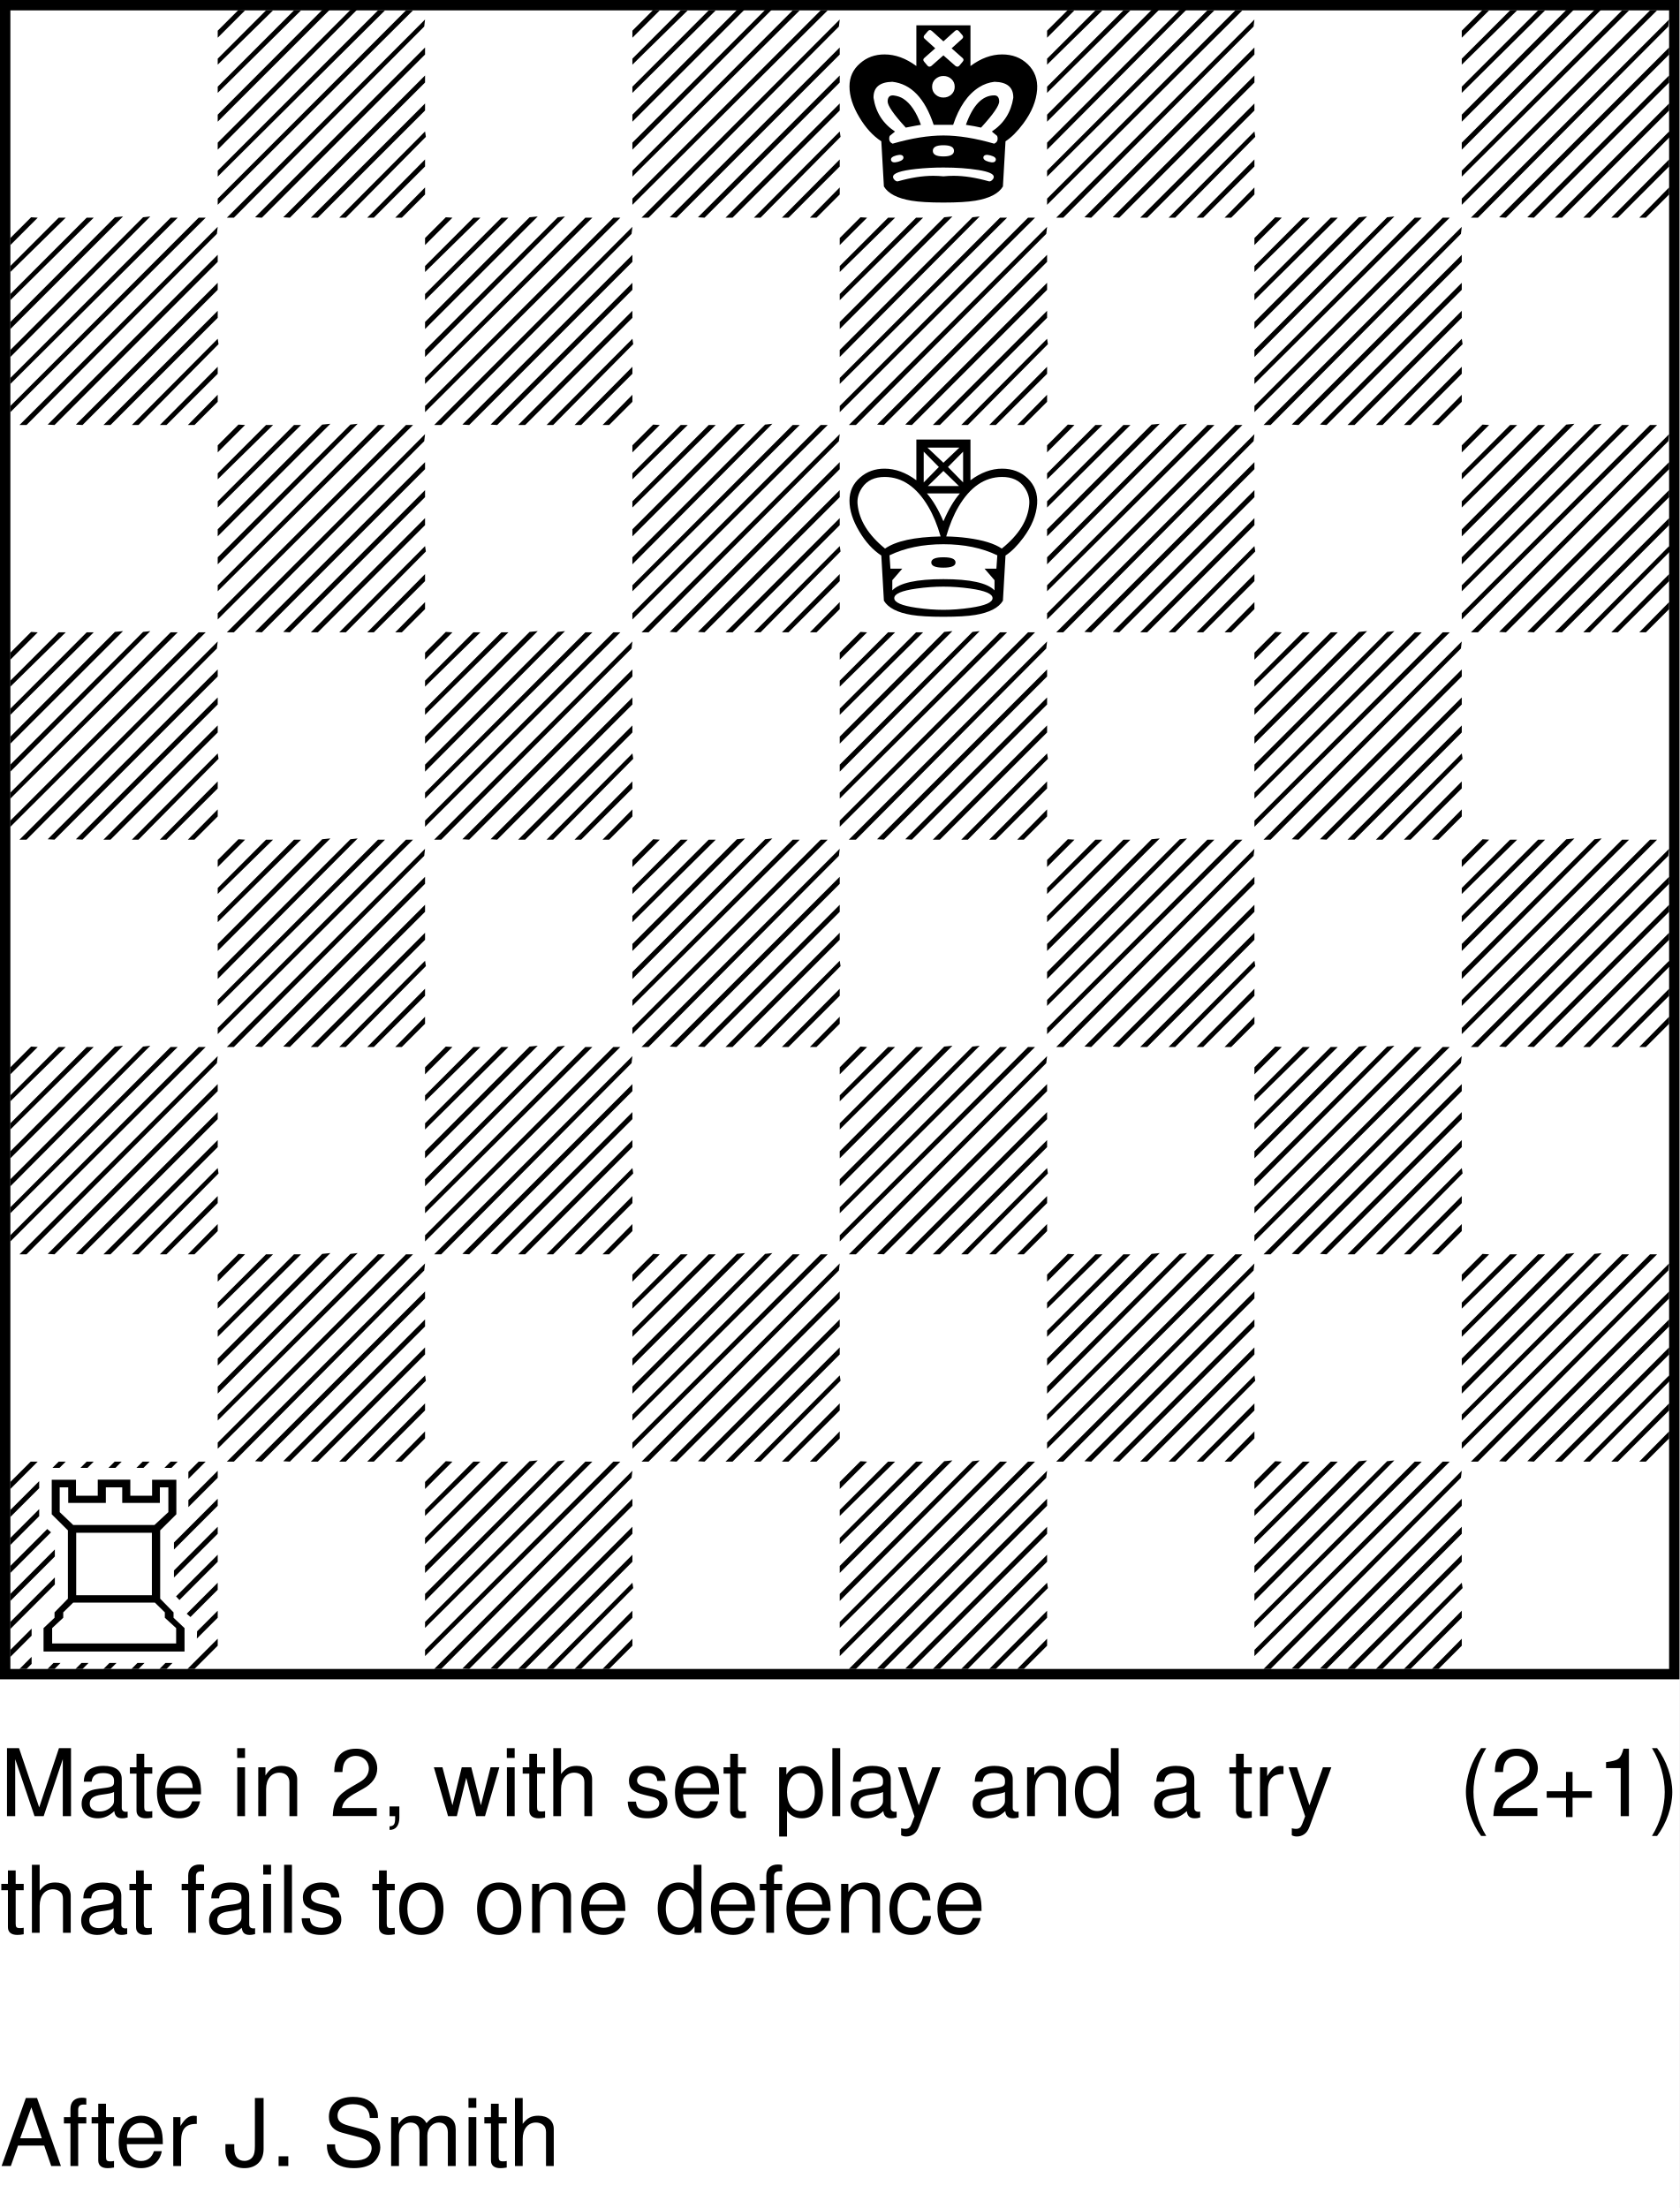
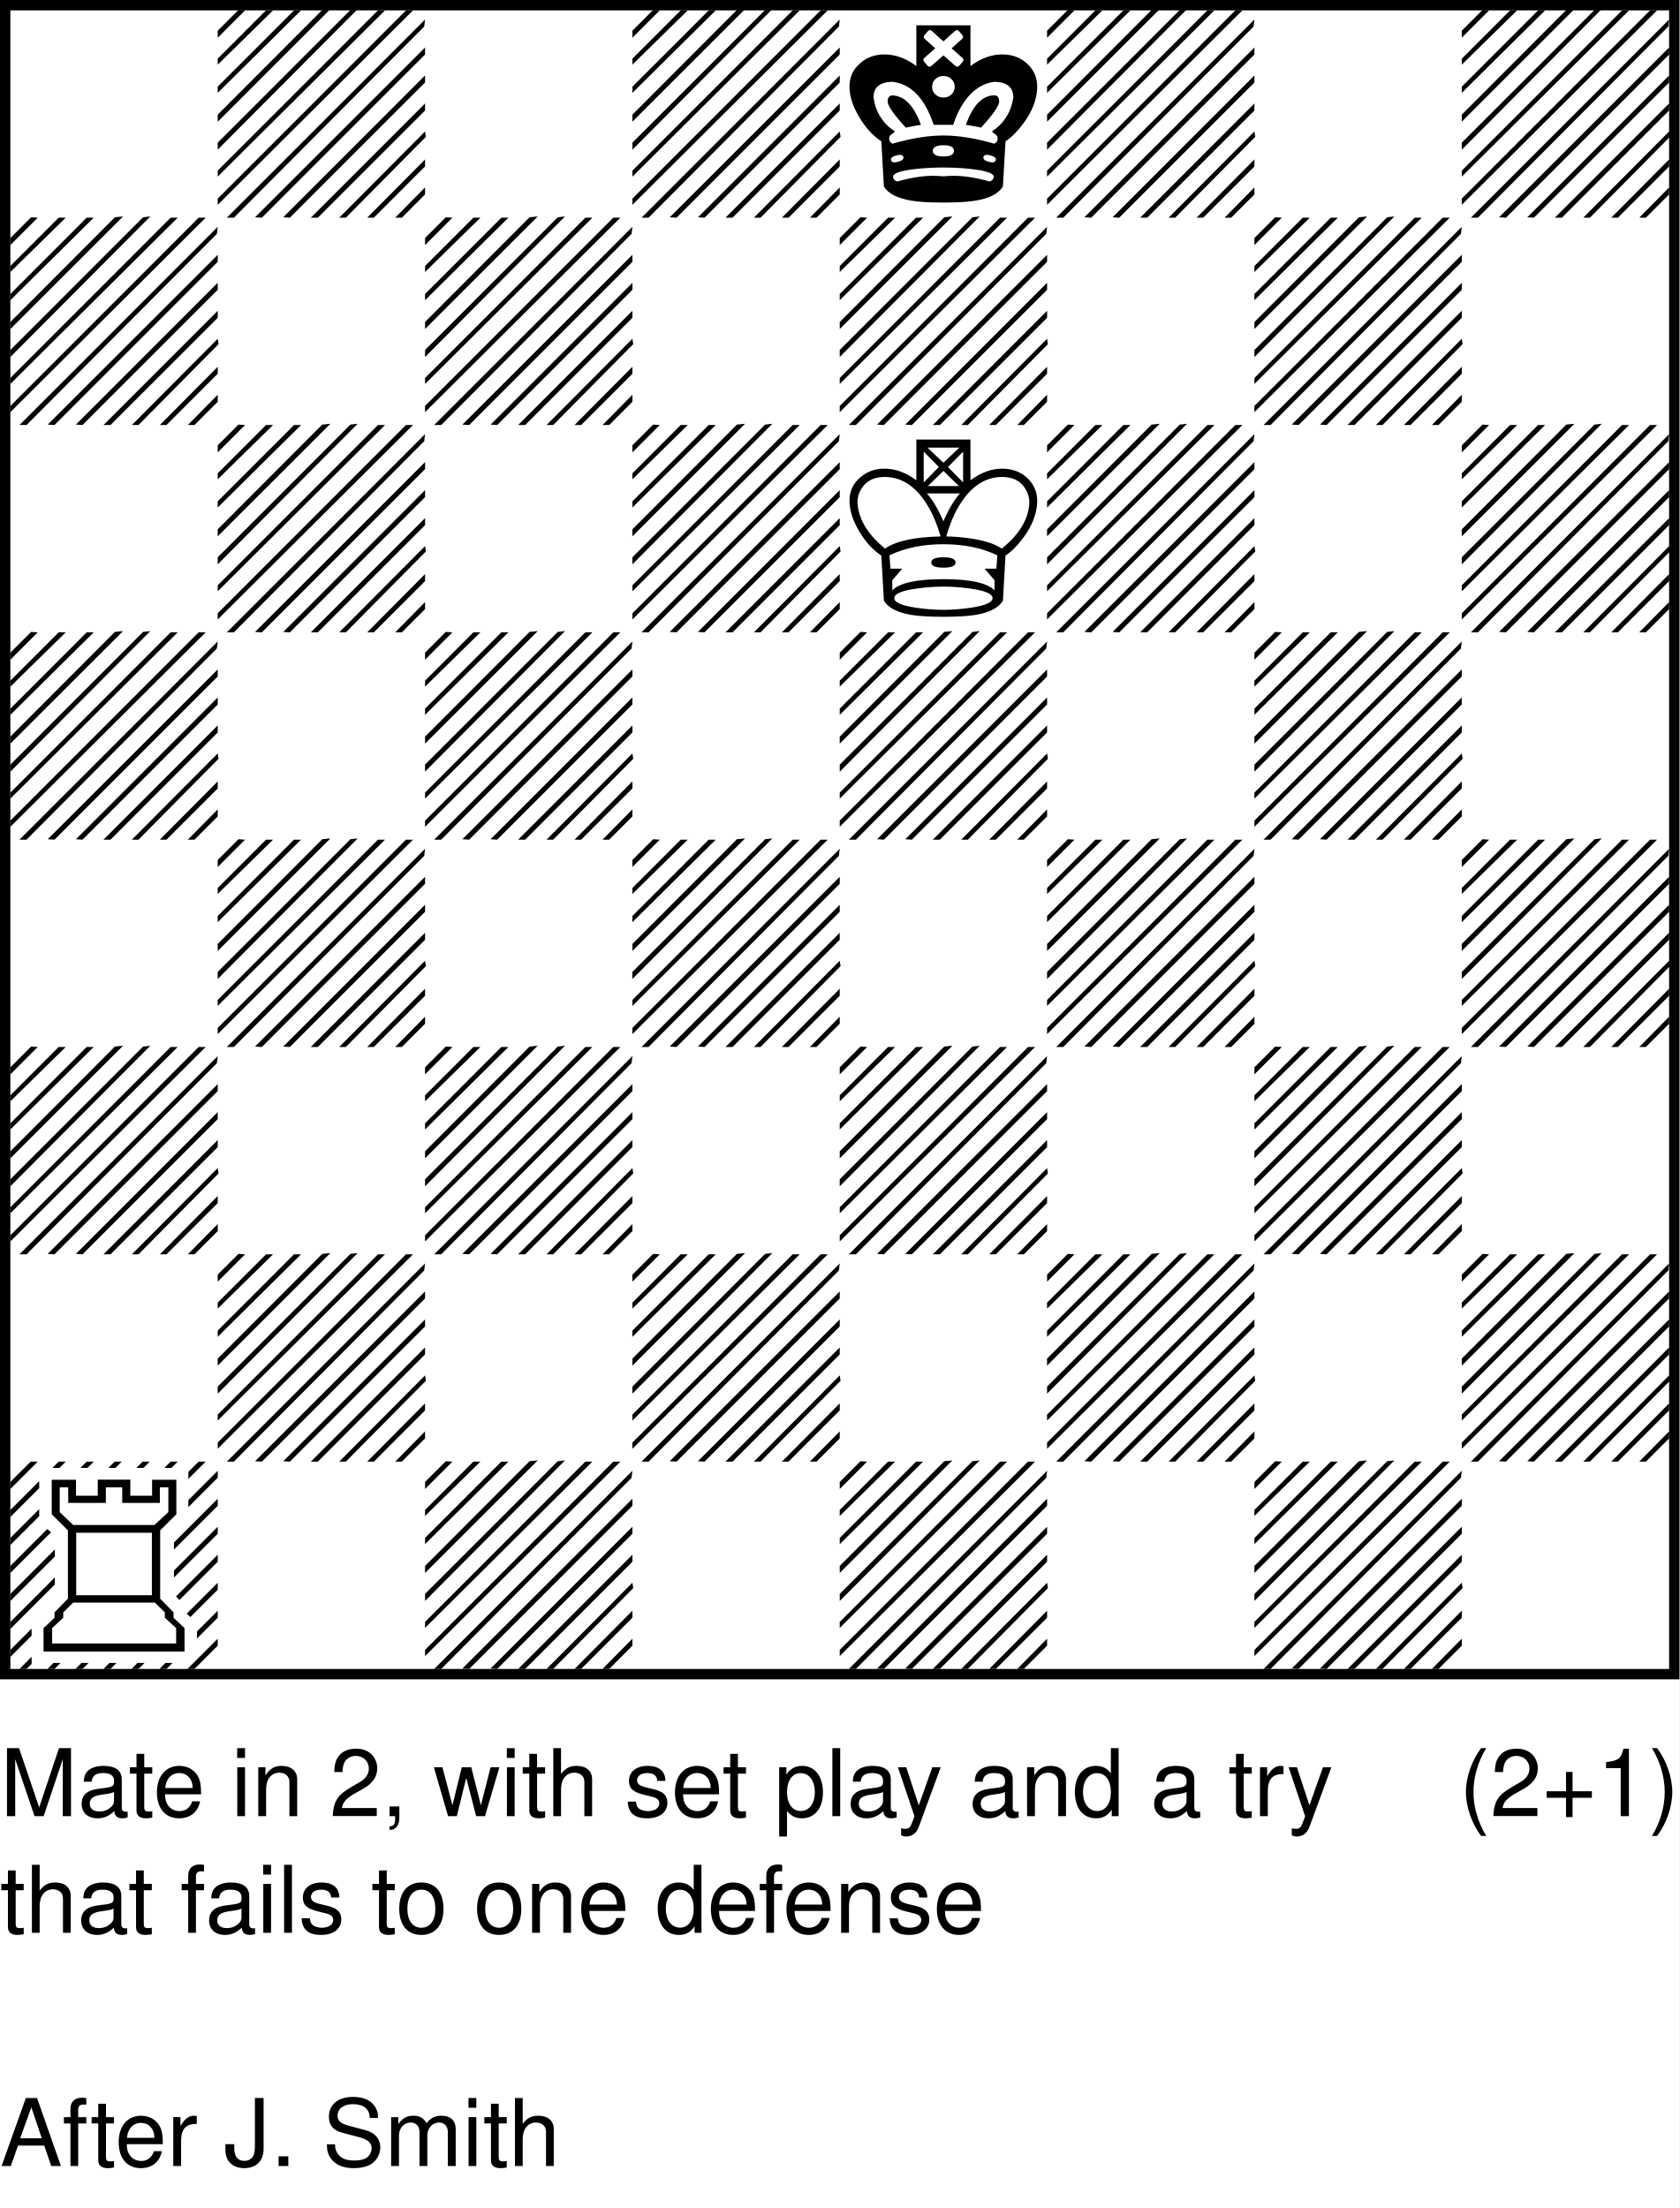
<svg xmlns="http://www.w3.org/2000/svg" viewBox="0 0 16200 21300" width="162pt" height="213pt">
  <rect width="16200" height="21300" fill="#fff" />
  <defs>
    <path id="ga" d="m0 196l200-200 64 4-264 264zm0 540l736-736h68l-804 796zm0 270l1008-1010 79-8-1087 1086zm0-540l466-466h68l-534 524zm0 810l1280-1280 70-8-1350 1356zm0 270l1546-1546h68l-1614 1604zm0 270l1816-1816h68l-1884 1876zm88 184l1912-1912-8 68-1836 1844zm272-4l1640-1638v68l-1574 1574zm272 0l1368-1368v68l-1304 1304zm266 4l1102-1102v68l-1034 1034zm274 0l828-832 8 52-772 780zm270 0l558-562v68l-494 494zm270 0l288-292v68l-224 224z" />
    <path id="gb" d="m1904 764q-12 164-133 327-87 117-172 172-5 76-25 436-62 103-266 137-108 18-308 18-200 0-308-18-204-34-266-137l-25-436q-122-80-212-232-95-158-95-297 0-136 103-224 97-85 235-85 156 0 307 112v-393h522v393q151-112 305-112 149 0 247 94 101 98 91 245zm-718-269q17-20-2-36l-105-93 102-92q18-16 1-36l-32-37q-18-21-39-2l-111 100-111-100q-21-19-39 2l-32 37q-17 20 1 36l102 92-105 93q-19 16-2 36l32 38q15 18 37 4l117-103 117 103q22 14 37-4zm-77 242q0-45-32-74.5-32-29.5-77-29.5-45 0-77 29.5-32 29.5-32 74.5 0 45 32 74.5 32 29.5 77 29.5 45 0 77-29.5 32-29.5 32-74.5zm396 708q8-30-52-46-56-15-67 14-7 32 52 48 58 16 67-16zm169-601q3-151-181-155-80 9-148 52-165 104-251 363h-188q-128-385-399-415-184 4-181 155 32 209 207 325l-51 42q-5 12-5 26-1 34 33 49 273-79 490-79 217 0 490 79 34-15 33-49 0-14-5-26l-51-42q174-116 207-325zm-572 511q0-54-102-54-102 0-102 54 0 54 102 54 102 0 102-54zm-102 161q-137 0-266 14-220 24-220 76 0 16 16.5 31.5 16.5 15.5 31.5 11.5 187-53 339-53 50 0 99 5 49-5 99-5 152 0 339 53 15 4 31.5-11.5 16.5-15.5 16.5-31.5 0-42-148.5-66-148.5-24-337.5-24zm-386-103q-11-29-67-14-60 16-52 46 9 32 67 16 59-16 52-48zm924-536q2 61-175 254-59-14-146-27 101-284 274-284 45 0 47 57zm-755 227q-41 6-146 27-177-193-175-254 2-63 60-56 53 7 92 32 104 68 169 251z" />
    <path id="gc" d="m1190 554v-297l-146 148zm-36-336h-308l154 146zm674 546q7-84-45-160-71-104-219-103-251 2-419 288-70 119-118 286 107 2 205 15 226 30 331 102 247-198 265-428zm-678-175l-150-146-150 146zm-194-184l-146-148v297zm203 255h-318q87 100 159 269 74-172 159-269zm-186 415q-48-167-118-286-168-286-419-288-149-1-220 103-52 77-44 160 22 230 265 428 157-109 536-117zm547 182q-222-107-520-107-298 0-520 107l9 129h114l-96 111v98q105-108 493-108 388 0 493 108v-98l-96-111h114zm-46 413q0-62-213-92-135-19-261-19-126 0-261 19-213 30-213 92 0 62 213 93 138 20 261 20 123 0 261-20 213-31 213-93zm-357-344q0 50-117 50-117 0-117-50 0-50 117-50 117 0 117 50zm787-566q-12 164-133 327-87 117-172 172-5 76-25 436-62 103-266 137-108 18-308 18-200 0-308-18-204-34-266-137l-25-436q-122-80-212-232-95-158-95-297 0-136 103-224 97-85 235-85 156 0 307 112v-393h522v393q151-112 305-112 149 0 247 94 101 98 91 245z" />
    <path id="gd" d="m1884 0l-167 167v-68l99-99zm116 156l-283 283v-68l283-283zm-386-156l-60 60h-68l60-60zm-270 0l-60 60h-68l60-60zm656 426l-422 422v-68l422-422zm-926-426l-60 60h-68l60-60zm926 696l-422 422v-68l422-422zm-1196-696l-60 60h-68l60-60zm1196 966l-369 369-33-35 402-402zm0 270l-263 263-36-32 299-299zm-1466-1236l-60 60h-68l60-60zm1466 1506l-201 201 2-70 199-199zm-1736-1506l-264 264v-68l196-196zm1736 1776l-224 224h-68l292-292zm-320 56h-1360v-226l106-100v-52l129-132v-659l-156-155v-333h234v154h210v-155h314v155h210v-154h234v333l-156 155v659l129 132v52l106 100zm-1402-1576l-278 278v-68l278-278zm1286 1686l-58 58h-68l58-58zm-1286-1416l-278 278v-68l278-278zm114 156l-392 392v-68l356-356zm902 1260l-58 58h-68l58-58zm-865-1027l-429 429v-68l429-429zm595 1027l-58 58h-68l58-58zm-595-757l-429 429v-68l429-429zm325 757l-58 58h-68l58-58zm-270 0l-58 58h-68l58-58zm-279-263l-205 205v-68l205-205zm0 272l-49 49h-68l117-117zm1319-1464v-239h-82v150h-363v-150h-158v150h-363v-150h-82v239l130 124h784zm-159 802v-603h-730v603zm234 465v-148l-109-100v-52l-96-94h-788l-96 94v52l-107 100v148z" />
  </defs>
  <use href="#ga" x="2100" y="100" />
  <use href="#ga" x="6100" y="100" />
  <use href="#gb" x="8100" y="100" />
  <use href="#ga" x="10100" y="100" />
  <use href="#ga" x="14100" y="100" />
  <use href="#ga" x="100" y="2100" />
  <use href="#ga" x="4100" y="2100" />
  <use href="#ga" x="8100" y="2100" />
  <use href="#ga" x="12100" y="2100" />
  <use href="#ga" x="2100" y="4100" />
  <use href="#ga" x="6100" y="4100" />
  <use href="#gc" x="8100" y="4100" />
  <use href="#ga" x="10100" y="4100" />
  <use href="#ga" x="14100" y="4100" />
  <use href="#ga" x="100" y="6100" />
  <use href="#ga" x="4100" y="6100" />
  <use href="#ga" x="8100" y="6100" />
  <use href="#ga" x="12100" y="6100" />
  <use href="#ga" x="2100" y="8100" />
  <use href="#ga" x="6100" y="8100" />
  <use href="#ga" x="10100" y="8100" />
  <use href="#ga" x="14100" y="8100" />
  <use href="#ga" x="100" y="10100" />
  <use href="#ga" x="4100" y="10100" />
  <use href="#ga" x="8100" y="10100" />
  <use href="#ga" x="12100" y="10100" />
  <use href="#ga" x="2100" y="12100" />
  <use href="#ga" x="6100" y="12100" />
  <use href="#ga" x="10100" y="12100" />
  <use href="#ga" x="14100" y="12100" />
  <use href="#gd" x="100" y="14100" />
  <use href="#ga" x="4100" y="14100" />
  <use href="#ga" x="8100" y="14100" />
  <use href="#ga" x="12100" y="14100" />
  <path d="M0 0h16200v100h-16200zM0 16100h16200v100h-16200zM0 100h100v16000h-100zM16100 100h100v16000h-100z" />
  <g font-family="Helvetica,Arial,sans-serif" font-size="900">
    <text x="0" y="17520">Mate in 2, with set play and a try</text>
-     <text x="0" y="18645">that fails to one defence</text>
+     <text x="0" y="18645">that fails to one defense</text>
    <text x="0" y="20895">After J. Smith</text>
    <text x="16200" y="17520" text-anchor="end">(2+1)</text>
  </g>
</svg>
